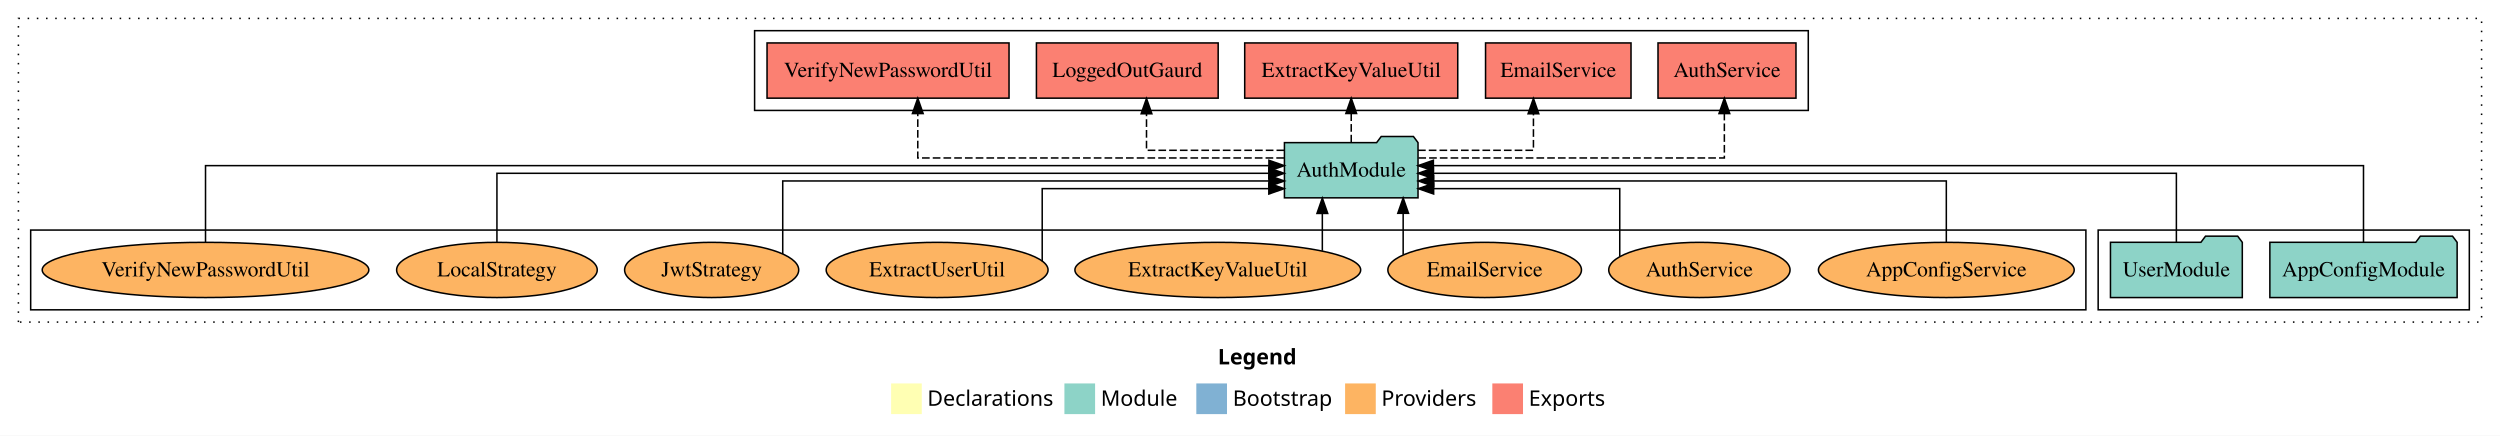
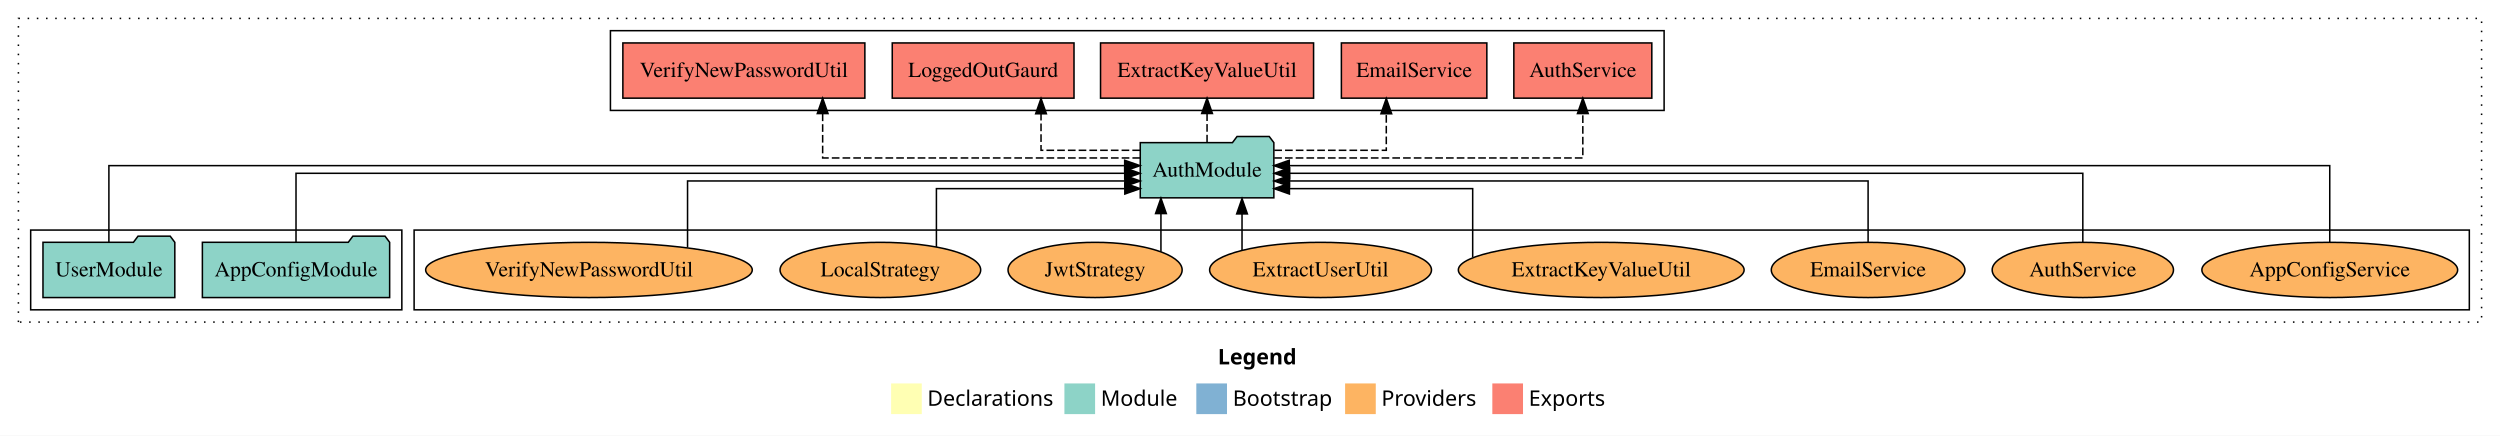
<svg xmlns="http://www.w3.org/2000/svg" width="1630pt" height="284pt" viewBox="0.00 0.00 1630.00 284.00">
  <g id="graph0" class="graph" transform="scale(1 1) rotate(0) translate(4 280)">
    <polygon fill="white" stroke="transparent" points="-4,4 -4,-280 1626,-280 1626,4 -4,4" />
    <text text-anchor="start" x="790.01" y="-42.4" font-family="sans-serif" font-weight="bold" font-size="14.00">Legend</text>
    <polygon fill="#ffffb3" stroke="transparent" points="577,-10 577,-30 597,-30 597,-10 577,-10" />
    <text text-anchor="start" x="600.63" y="-15.4" font-family="sans-serif" font-size="14.00">  Declarations</text>
    <polygon fill="#8dd3c7" stroke="transparent" points="690,-10 690,-30 710,-30 710,-10 690,-10" />
    <text text-anchor="start" x="713.73" y="-15.4" font-family="sans-serif" font-size="14.00">  Module</text>
    <polygon fill="#80b1d3" stroke="transparent" points="776,-10 776,-30 796,-30 796,-10 776,-10" />
    <text text-anchor="start" x="799.78" y="-15.4" font-family="sans-serif" font-size="14.00">  Bootstrap</text>
    <polygon fill="#fdb462" stroke="transparent" points="873,-10 873,-30 893,-30 893,-10 873,-10" />
    <text text-anchor="start" x="896.67" y="-15.4" font-family="sans-serif" font-size="14.00">  Providers</text>
    <polygon fill="#fb8072" stroke="transparent" points="969,-10 969,-30 989,-30 989,-10 969,-10" />
    <text text-anchor="start" x="992.73" y="-15.4" font-family="sans-serif" font-size="14.00">  Exports</text>
    <g id="clust1" class="cluster">
      <polygon fill="none" stroke="black" stroke-dasharray="1,5" points="8,-70 8,-268 1614,-268 1614,-70 8,-70" />
    </g>
-     <g id="clust3" class="cluster">
-       <polygon fill="none" stroke="black" points="1364,-78 1364,-130 1606,-130 1606,-78 1364,-78" />
+     <g id="clust4" class="cluster">
+       <polygon fill="none" stroke="black" points="394,-208 394,-260 1081,-260 1081,-208 394,-208" />
    </g>
    <g id="clust6" class="cluster">
-       <polygon fill="none" stroke="black" points="16,-78 16,-130 1356,-130 1356,-78 16,-78" />
+       <polygon fill="none" stroke="black" points="266,-78 266,-130 1606,-130 1606,-78 266,-78" />
    </g>
-     <g id="clust4" class="cluster">
-       <polygon fill="none" stroke="black" points="488,-208 488,-260 1175,-260 1175,-208 488,-208" />
+     <g id="clust3" class="cluster">
+       <polygon fill="none" stroke="black" points="16,-78 16,-130 258,-130 258,-78 16,-78" />
    </g>
    <g id="node1" class="node">
-       <polygon fill="#8dd3c7" stroke="black" points="1598.05,-122 1595.05,-126 1574.05,-126 1571.05,-122 1475.95,-122 1475.95,-86 1598.05,-86 1598.05,-122" />
-       <text text-anchor="middle" x="1537" y="-99.8" font-family="Times,serif" font-size="14.00">AppConfigModule</text>
+       <polygon fill="#8dd3c7" stroke="black" points="250.05,-122 247.05,-126 226.05,-126 223.05,-122 127.95,-122 127.95,-86 250.05,-86 250.05,-122" />
+       <text text-anchor="middle" x="189" y="-99.8" font-family="Times,serif" font-size="14.00">AppConfigModule</text>
    </g>
    <g id="node3" class="node">
-       <polygon fill="#8dd3c7" stroke="black" points="920.55,-187 917.55,-191 896.55,-191 893.55,-187 833.45,-187 833.45,-151 920.55,-151 920.55,-187" />
-       <text text-anchor="middle" x="877" y="-164.8" font-family="Times,serif" font-size="14.00">AuthModule</text>
+       <polygon fill="#8dd3c7" stroke="black" points="826.55,-187 823.55,-191 802.55,-191 799.55,-187 739.45,-187 739.45,-151 826.55,-151 826.55,-187" />
+       <text text-anchor="middle" x="783" y="-164.8" font-family="Times,serif" font-size="14.00">AuthModule</text>
    </g>
    <g id="edge1" class="edge">
-       <path fill="none" stroke="black" d="M1537,-122.22C1537,-142.37 1537,-172 1537,-172 1537,-172 930.56,-172 930.56,-172" />
-       <polygon fill="black" stroke="black" points="930.56,-168.5 920.56,-172 930.56,-175.5 930.56,-168.5" />
+       <path fill="none" stroke="black" d="M189,-122.22C189,-140.83 189,-167 189,-167 189,-167 729.32,-167 729.32,-167" />
+       <polygon fill="black" stroke="black" points="729.32,-170.5 739.32,-167 729.32,-163.5 729.32,-170.5" />
    </g>
    <g id="node2" class="node">
-       <polygon fill="#8dd3c7" stroke="black" points="1457.98,-122 1454.98,-126 1433.98,-126 1430.98,-122 1372.02,-122 1372.02,-86 1457.98,-86 1457.98,-122" />
-       <text text-anchor="middle" x="1415" y="-99.8" font-family="Times,serif" font-size="14.00">UserModule</text>
+       <polygon fill="#8dd3c7" stroke="black" points="109.98,-122 106.98,-126 85.98,-126 82.98,-122 24.02,-122 24.02,-86 109.98,-86 109.98,-122" />
+       <text text-anchor="middle" x="67" y="-99.8" font-family="Times,serif" font-size="14.00">UserModule</text>
    </g>
    <g id="edge2" class="edge">
-       <path fill="none" stroke="black" d="M1415,-122.22C1415,-140.83 1415,-167 1415,-167 1415,-167 930.57,-167 930.57,-167" />
-       <polygon fill="black" stroke="black" points="930.57,-163.5 920.57,-167 930.57,-170.5 930.57,-163.5" />
+       <path fill="none" stroke="black" d="M67,-122.22C67,-142.37 67,-172 67,-172 67,-172 729.29,-172 729.29,-172" />
+       <polygon fill="black" stroke="black" points="729.29,-175.5 739.29,-172 729.29,-168.5 729.29,-175.5" />
    </g>
    <g id="node4" class="node">
-       <polygon fill="#fb8072" stroke="black" points="1166.98,-252 1077.02,-252 1077.02,-216 1166.98,-216 1166.98,-252" />
-       <text text-anchor="middle" x="1122" y="-229.8" font-family="Times,serif" font-size="14.00">AuthService </text>
+       <polygon fill="#fb8072" stroke="black" points="1072.98,-252 983.02,-252 983.02,-216 1072.98,-216 1072.98,-252" />
+       <text text-anchor="middle" x="1028" y="-229.8" font-family="Times,serif" font-size="14.00">AuthService </text>
    </g>
    <g id="edge3" class="edge">
-       <path fill="none" stroke="black" stroke-dasharray="5,2" d="M920.78,-177C990.82,-177 1120.28,-177 1120.28,-177 1120.28,-177 1120.28,-205.96 1120.28,-205.96" />
-       <polygon fill="black" stroke="black" points="1116.78,-205.96 1120.28,-215.96 1123.78,-205.96 1116.78,-205.96" />
+       <path fill="none" stroke="black" stroke-dasharray="5,2" d="M826.8,-177C897.27,-177 1028,-177 1028,-177 1028,-177 1028,-205.96 1028,-205.96" />
+       <polygon fill="black" stroke="black" points="1024.5,-205.96 1028,-215.96 1031.5,-205.96 1024.5,-205.96" />
    </g>
    <g id="node5" class="node">
-       <polygon fill="#fb8072" stroke="black" points="1059.42,-252 964.58,-252 964.58,-216 1059.42,-216 1059.42,-252" />
-       <text text-anchor="middle" x="1012" y="-229.8" font-family="Times,serif" font-size="14.00">EmailService </text>
+       <polygon fill="#fb8072" stroke="black" points="965.42,-252 870.58,-252 870.58,-216 965.42,-216 965.42,-252" />
+       <text text-anchor="middle" x="918" y="-229.8" font-family="Times,serif" font-size="14.00">EmailService </text>
    </g>
    <g id="edge4" class="edge">
-       <path fill="none" stroke="black" stroke-dasharray="5,2" d="M920.56,-182C954.47,-182 995.8,-182 995.8,-182 995.8,-182 995.8,-205.81 995.8,-205.81" />
-       <polygon fill="black" stroke="black" points="992.3,-205.81 995.8,-215.81 999.3,-205.81 992.3,-205.81" />
+       <path fill="none" stroke="black" stroke-dasharray="5,2" d="M826.85,-182C860,-182 899.86,-182 899.86,-182 899.86,-182 899.86,-205.81 899.86,-205.81" />
+       <polygon fill="black" stroke="black" points="896.36,-205.81 899.86,-215.81 903.36,-205.81 896.36,-205.81" />
    </g>
    <g id="node6" class="node">
-       <polygon fill="#fb8072" stroke="black" points="946.45,-252 807.55,-252 807.55,-216 946.45,-216 946.45,-252" />
-       <text text-anchor="middle" x="877" y="-229.8" font-family="Times,serif" font-size="14.00">ExtractKeyValueUtil </text>
+       <polygon fill="#fb8072" stroke="black" points="852.45,-252 713.55,-252 713.55,-216 852.45,-216 852.45,-252" />
+       <text text-anchor="middle" x="783" y="-229.8" font-family="Times,serif" font-size="14.00">ExtractKeyValueUtil </text>
    </g>
    <g id="edge5" class="edge">
-       <path fill="none" stroke="black" stroke-dasharray="5,2" d="M877,-187.11C877,-187.11 877,-205.99 877,-205.99" />
-       <polygon fill="black" stroke="black" points="873.5,-205.99 877,-215.99 880.5,-205.99 873.5,-205.99" />
+       <path fill="none" stroke="black" stroke-dasharray="5,2" d="M783,-187.11C783,-187.11 783,-205.99 783,-205.99" />
+       <polygon fill="black" stroke="black" points="779.5,-205.99 783,-215.99 786.5,-205.99 779.5,-205.99" />
    </g>
    <g id="node7" class="node">
-       <polygon fill="#fb8072" stroke="black" points="790.25,-252 671.75,-252 671.75,-216 790.25,-216 790.25,-252" />
-       <text text-anchor="middle" x="731" y="-229.8" font-family="Times,serif" font-size="14.00">LoggedOutGaurd </text>
+       <polygon fill="#fb8072" stroke="black" points="696.25,-252 577.75,-252 577.75,-216 696.25,-216 696.25,-252" />
+       <text text-anchor="middle" x="637" y="-229.8" font-family="Times,serif" font-size="14.00">LoggedOutGaurd </text>
    </g>
    <g id="edge6" class="edge">
-       <path fill="none" stroke="black" stroke-dasharray="5,2" d="M833.29,-182C794.36,-182 743.52,-182 743.52,-182 743.52,-182 743.52,-205.81 743.52,-205.81" />
-       <polygon fill="black" stroke="black" points="740.02,-205.81 743.52,-215.81 747.02,-205.81 740.02,-205.81" />
+       <path fill="none" stroke="black" stroke-dasharray="5,2" d="M739.28,-182C709.24,-182 674.75,-182 674.75,-182 674.75,-182 674.75,-205.81 674.75,-205.81" />
+       <polygon fill="black" stroke="black" points="671.25,-205.81 674.75,-215.81 678.25,-205.81 671.25,-205.81" />
    </g>
    <g id="node8" class="node">
-       <polygon fill="#fb8072" stroke="black" points="653.89,-252 496.11,-252 496.11,-216 653.89,-216 653.89,-252" />
-       <text text-anchor="middle" x="575" y="-229.8" font-family="Times,serif" font-size="14.00">VerifyNewPasswordUtil </text>
+       <polygon fill="#fb8072" stroke="black" points="559.89,-252 402.11,-252 402.11,-216 559.89,-216 559.89,-252" />
+       <text text-anchor="middle" x="481" y="-229.8" font-family="Times,serif" font-size="14.00">VerifyNewPasswordUtil </text>
    </g>
    <g id="edge7" class="edge">
-       <path fill="none" stroke="black" stroke-dasharray="5,2" d="M833.15,-177C753.77,-177 594.39,-177 594.39,-177 594.39,-177 594.39,-205.96 594.39,-205.96" />
-       <polygon fill="black" stroke="black" points="590.89,-205.96 594.39,-215.96 597.89,-205.96 590.89,-205.96" />
+       <path fill="none" stroke="black" stroke-dasharray="5,2" d="M739.34,-177C667.54,-177 532.37,-177 532.37,-177 532.37,-177 532.37,-205.96 532.37,-205.96" />
+       <polygon fill="black" stroke="black" points="528.87,-205.96 532.37,-215.96 535.87,-205.96 528.87,-205.96" />
    </g>
    <g id="node9" class="node">
-       <ellipse fill="#fdb462" stroke="black" cx="1265" cy="-104" rx="83.39" ry="18" />
-       <text text-anchor="middle" x="1265" y="-99.8" font-family="Times,serif" font-size="14.00">AppConfigService</text>
+       <ellipse fill="#fdb462" stroke="black" cx="1515" cy="-104" rx="83.39" ry="18" />
+       <text text-anchor="middle" x="1515" y="-99.8" font-family="Times,serif" font-size="14.00">AppConfigService</text>
    </g>
    <g id="edge8" class="edge">
-       <path fill="none" stroke="black" d="M1265,-122.03C1265,-139.06 1265,-162 1265,-162 1265,-162 930.75,-162 930.75,-162" />
-       <polygon fill="black" stroke="black" points="930.75,-158.5 920.75,-162 930.75,-165.5 930.75,-158.5" />
+       <path fill="none" stroke="black" d="M1515,-122.22C1515,-142.37 1515,-172 1515,-172 1515,-172 836.6,-172 836.6,-172" />
+       <polygon fill="black" stroke="black" points="836.6,-168.5 826.6,-172 836.6,-175.5 836.6,-168.5" />
    </g>
    <g id="node10" class="node">
-       <ellipse fill="#fdb462" stroke="black" cx="1104" cy="-104" rx="59.11" ry="18" />
-       <text text-anchor="middle" x="1104" y="-99.8" font-family="Times,serif" font-size="14.00">AuthService</text>
+       <ellipse fill="#fdb462" stroke="black" cx="1354" cy="-104" rx="59.11" ry="18" />
+       <text text-anchor="middle" x="1354" y="-99.8" font-family="Times,serif" font-size="14.00">AuthService</text>
    </g>
    <g id="edge9" class="edge">
-       <path fill="none" stroke="black" d="M1052.08,-112.75C1052.08,-127.81 1052.08,-157 1052.08,-157 1052.08,-157 930.73,-157 930.73,-157" />
-       <polygon fill="black" stroke="black" points="930.73,-153.5 920.73,-157 930.73,-160.5 930.73,-153.5" />
+       <path fill="none" stroke="black" d="M1354,-122.22C1354,-140.83 1354,-167 1354,-167 1354,-167 836.86,-167 836.86,-167" />
+       <polygon fill="black" stroke="black" points="836.86,-163.5 826.86,-167 836.86,-170.5 836.86,-163.5" />
    </g>
    <g id="node11" class="node">
-       <ellipse fill="#fdb462" stroke="black" cx="964" cy="-104" rx="63.12" ry="18" />
-       <text text-anchor="middle" x="964" y="-99.8" font-family="Times,serif" font-size="14.00">EmailService</text>
+       <ellipse fill="#fdb462" stroke="black" cx="1214" cy="-104" rx="63.12" ry="18" />
+       <text text-anchor="middle" x="1214" y="-99.8" font-family="Times,serif" font-size="14.00">EmailService</text>
    </g>
    <g id="edge10" class="edge">
-       <path fill="none" stroke="black" d="M910.86,-113.87C910.86,-113.87 910.86,-140.91 910.86,-140.91" />
-       <polygon fill="black" stroke="black" points="907.36,-140.91 910.86,-150.91 914.36,-140.91 907.36,-140.91" />
+       <path fill="none" stroke="black" d="M1214,-122.03C1214,-139.06 1214,-162 1214,-162 1214,-162 836.7,-162 836.7,-162" />
+       <polygon fill="black" stroke="black" points="836.7,-158.5 826.7,-162 836.7,-165.5 836.7,-158.5" />
    </g>
    <g id="node12" class="node">
-       <ellipse fill="#fdb462" stroke="black" cx="790" cy="-104" rx="93.17" ry="18" />
-       <text text-anchor="middle" x="790" y="-99.8" font-family="Times,serif" font-size="14.00">ExtractKeyValueUtil</text>
+       <ellipse fill="#fdb462" stroke="black" cx="1040" cy="-104" rx="93.17" ry="18" />
+       <text text-anchor="middle" x="1040" y="-99.8" font-family="Times,serif" font-size="14.00">ExtractKeyValueUtil</text>
    </g>
    <g id="edge11" class="edge">
-       <path fill="none" stroke="black" d="M858.16,-116.53C858.16,-116.53 858.16,-140.85 858.16,-140.85" />
-       <polygon fill="black" stroke="black" points="854.66,-140.85 858.16,-150.85 861.66,-140.85 854.66,-140.85" />
+       <path fill="none" stroke="black" d="M956.19,-112.28C956.19,-127.19 956.19,-157 956.19,-157 956.19,-157 836.7,-157 836.7,-157" />
+       <polygon fill="black" stroke="black" points="836.7,-153.5 826.7,-157 836.7,-160.5 836.7,-153.5" />
    </g>
    <g id="node13" class="node">
-       <ellipse fill="#fdb462" stroke="black" cx="607" cy="-104" rx="72.34" ry="18" />
-       <text text-anchor="middle" x="607" y="-99.8" font-family="Times,serif" font-size="14.00">ExtractUserUtil</text>
+       <ellipse fill="#fdb462" stroke="black" cx="857" cy="-104" rx="72.34" ry="18" />
+       <text text-anchor="middle" x="857" y="-99.8" font-family="Times,serif" font-size="14.00">ExtractUserUtil</text>
    </g>
    <g id="edge12" class="edge">
-       <path fill="none" stroke="black" d="M675.52,-109.67C675.52,-123.34 675.52,-157 675.52,-157 675.52,-157 823.28,-157 823.28,-157" />
-       <polygon fill="black" stroke="black" points="823.28,-160.5 833.28,-157 823.28,-153.5 823.28,-160.5" />
+       <path fill="none" stroke="black" d="M805.8,-116.84C805.8,-116.84 805.8,-140.52 805.8,-140.52" />
+       <polygon fill="black" stroke="black" points="802.3,-140.52 805.8,-150.52 809.3,-140.52 802.3,-140.52" />
    </g>
    <g id="node14" class="node">
-       <ellipse fill="#fdb462" stroke="black" cx="460" cy="-104" rx="56.76" ry="18" />
-       <text text-anchor="middle" x="460" y="-99.8" font-family="Times,serif" font-size="14.00">JwtStrategy</text>
+       <ellipse fill="#fdb462" stroke="black" cx="710" cy="-104" rx="56.76" ry="18" />
+       <text text-anchor="middle" x="710" y="-99.8" font-family="Times,serif" font-size="14.00">JwtStrategy</text>
    </g>
    <g id="edge13" class="edge">
-       <path fill="none" stroke="black" d="M506.34,-114.37C506.34,-131.05 506.34,-162 506.34,-162 506.34,-162 823.39,-162 823.39,-162" />
-       <polygon fill="black" stroke="black" points="823.39,-165.5 833.39,-162 823.39,-158.5 823.39,-165.5" />
+       <path fill="none" stroke="black" d="M752.93,-115.92C752.93,-115.92 752.93,-140.77 752.93,-140.77" />
+       <polygon fill="black" stroke="black" points="749.43,-140.77 752.93,-150.77 756.43,-140.77 749.43,-140.77" />
    </g>
    <g id="node15" class="node">
-       <ellipse fill="#fdb462" stroke="black" cx="320" cy="-104" rx="65.41" ry="18" />
-       <text text-anchor="middle" x="320" y="-99.8" font-family="Times,serif" font-size="14.00">LocalStrategy</text>
+       <ellipse fill="#fdb462" stroke="black" cx="570" cy="-104" rx="65.41" ry="18" />
+       <text text-anchor="middle" x="570" y="-99.8" font-family="Times,serif" font-size="14.00">LocalStrategy</text>
    </g>
    <g id="edge14" class="edge">
-       <path fill="none" stroke="black" d="M320,-122.22C320,-140.83 320,-167 320,-167 320,-167 823.29,-167 823.29,-167" />
-       <polygon fill="black" stroke="black" points="823.29,-170.5 833.29,-167 823.29,-163.5 823.29,-170.5" />
+       <path fill="none" stroke="black" d="M606.54,-119.05C606.54,-134.72 606.54,-157 606.54,-157 606.54,-157 729.38,-157 729.38,-157" />
+       <polygon fill="black" stroke="black" points="729.38,-160.5 739.38,-157 729.38,-153.5 729.38,-160.5" />
    </g>
    <g id="node16" class="node">
-       <ellipse fill="#fdb462" stroke="black" cx="130" cy="-104" rx="106.49" ry="18" />
-       <text text-anchor="middle" x="130" y="-99.8" font-family="Times,serif" font-size="14.00">VerifyNewPasswordUtil</text>
+       <ellipse fill="#fdb462" stroke="black" cx="380" cy="-104" rx="106.49" ry="18" />
+       <text text-anchor="middle" x="380" y="-99.8" font-family="Times,serif" font-size="14.00">VerifyNewPasswordUtil</text>
    </g>
    <g id="edge15" class="edge">
-       <path fill="none" stroke="black" d="M130,-122.22C130,-142.37 130,-172 130,-172 130,-172 823.34,-172 823.34,-172" />
-       <polygon fill="black" stroke="black" points="823.34,-175.5 833.34,-172 823.34,-168.5 823.34,-175.5" />
+       <path fill="none" stroke="black" d="M444.28,-118.64C444.28,-135.82 444.28,-162 444.28,-162 444.28,-162 729.41,-162 729.41,-162" />
+       <polygon fill="black" stroke="black" points="729.41,-165.5 739.41,-162 729.41,-158.5 729.41,-165.5" />
    </g>
  </g>
</svg>
